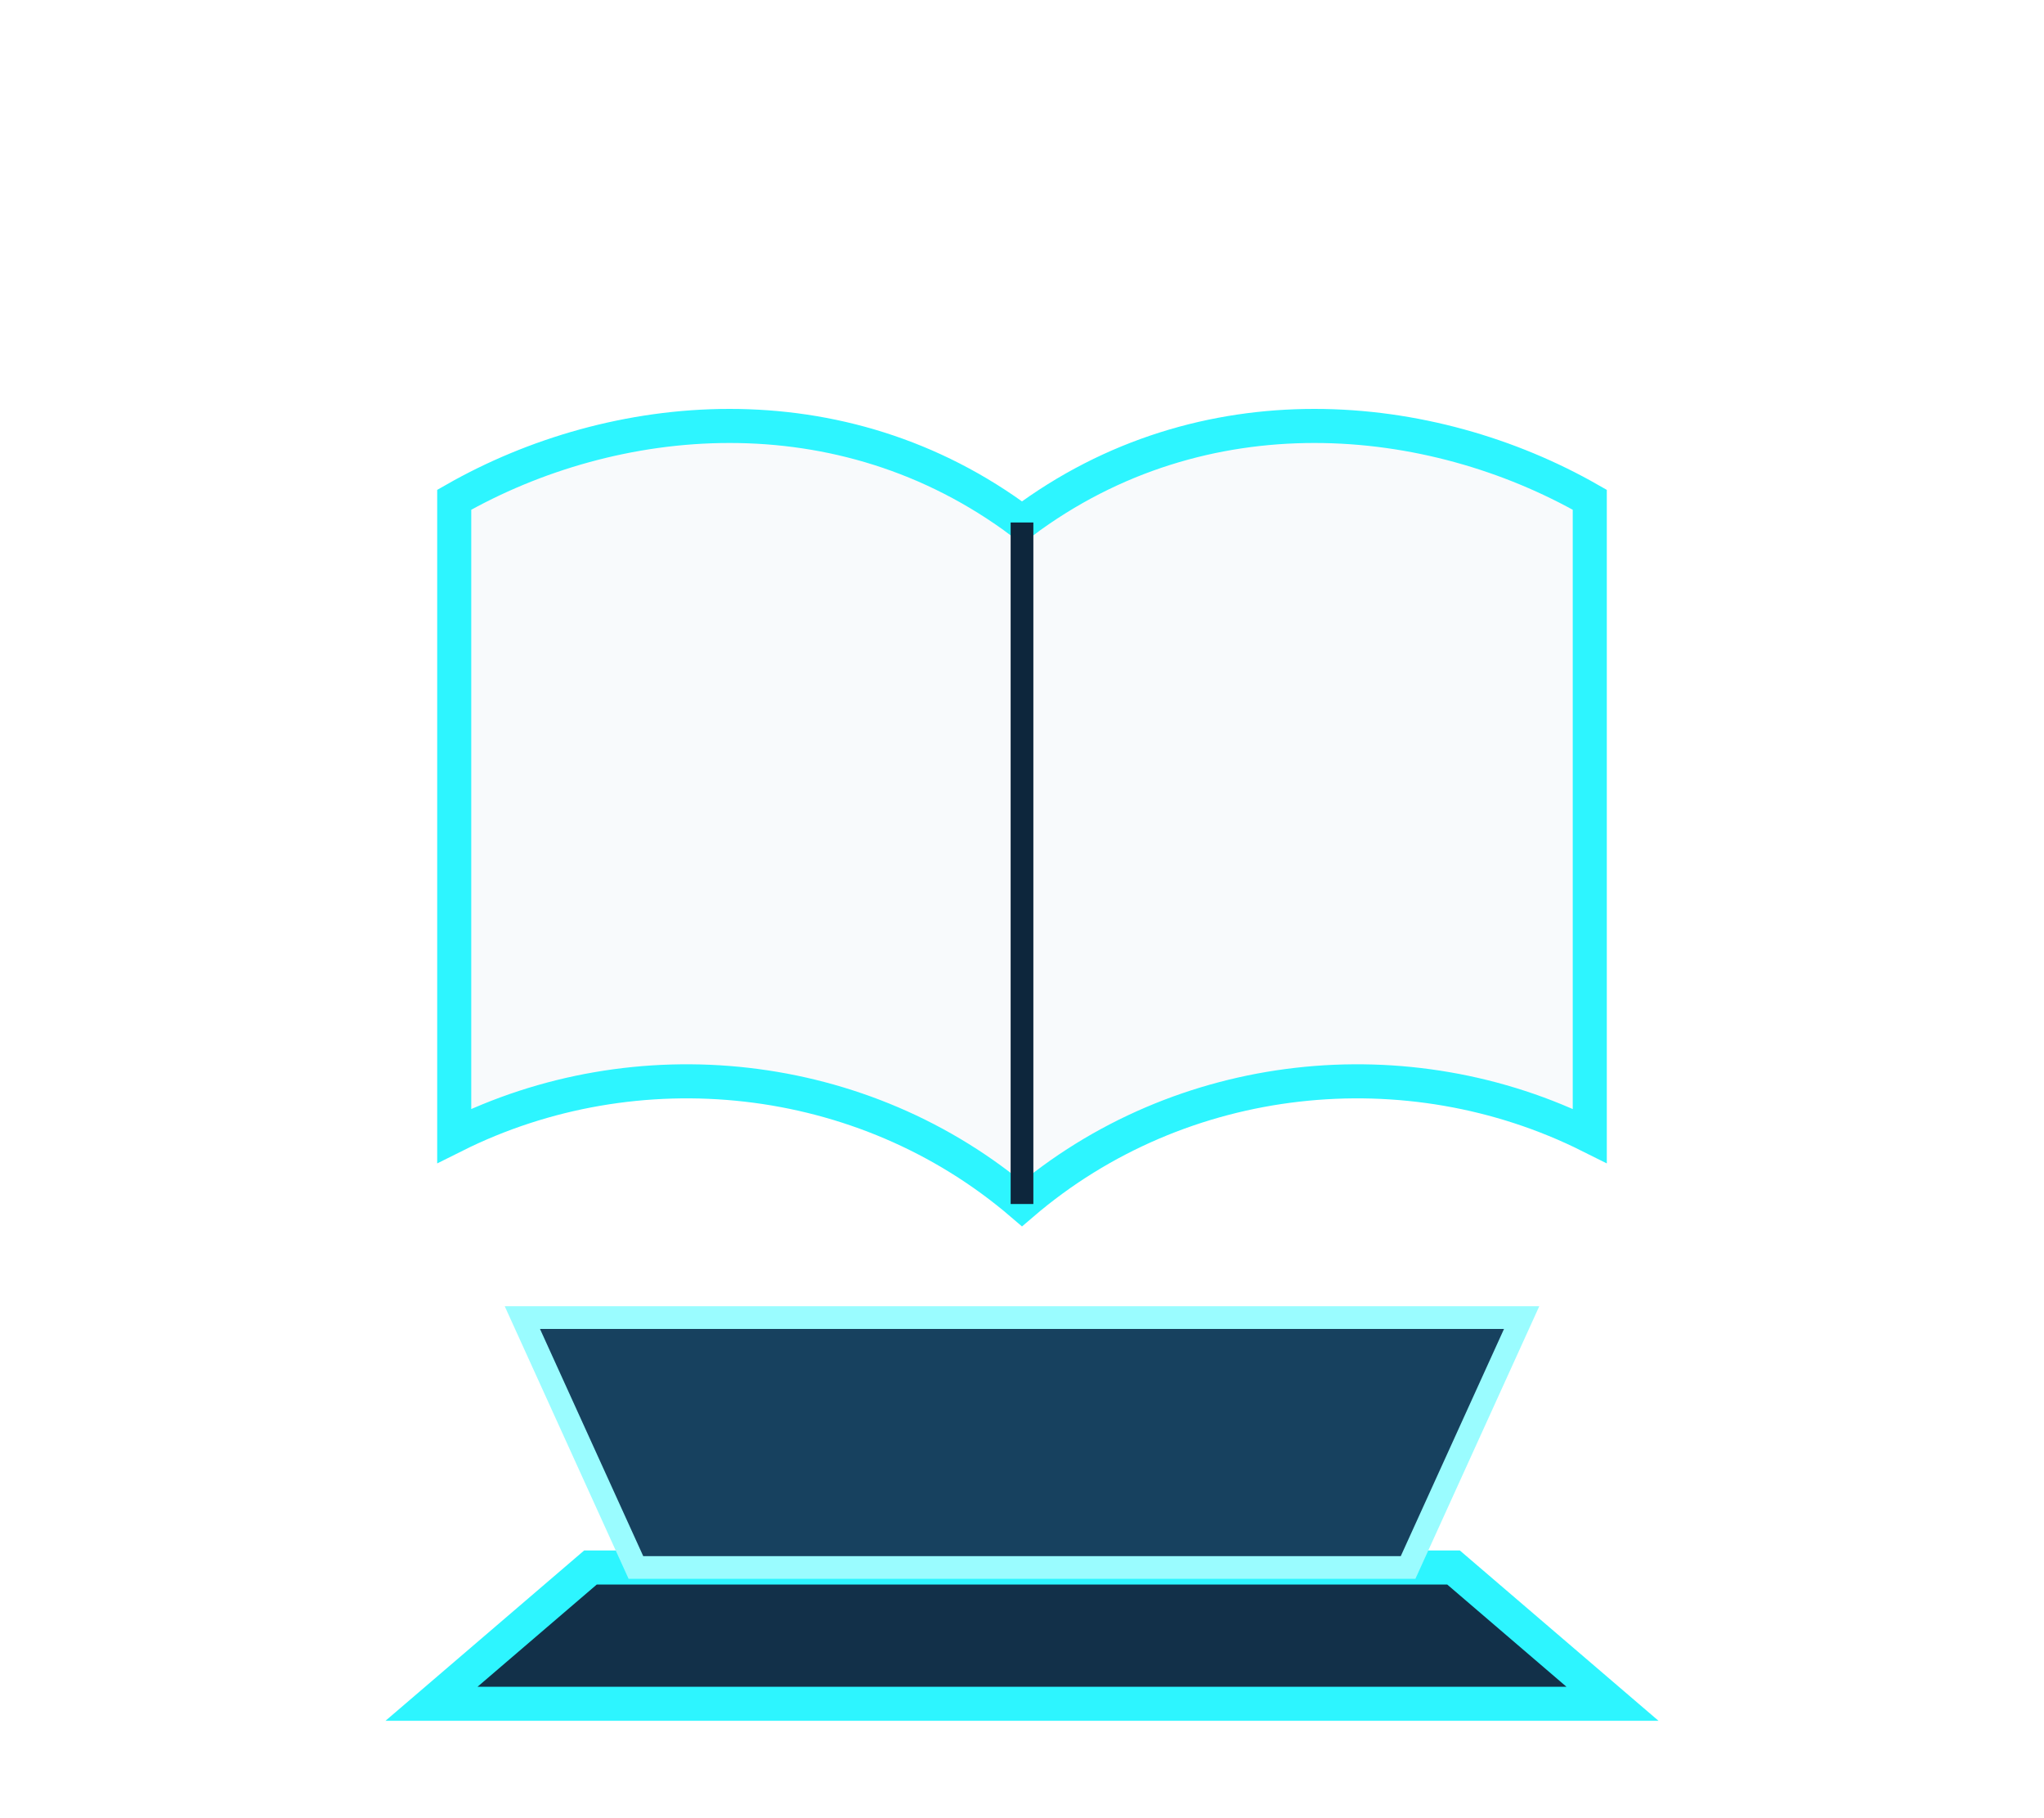
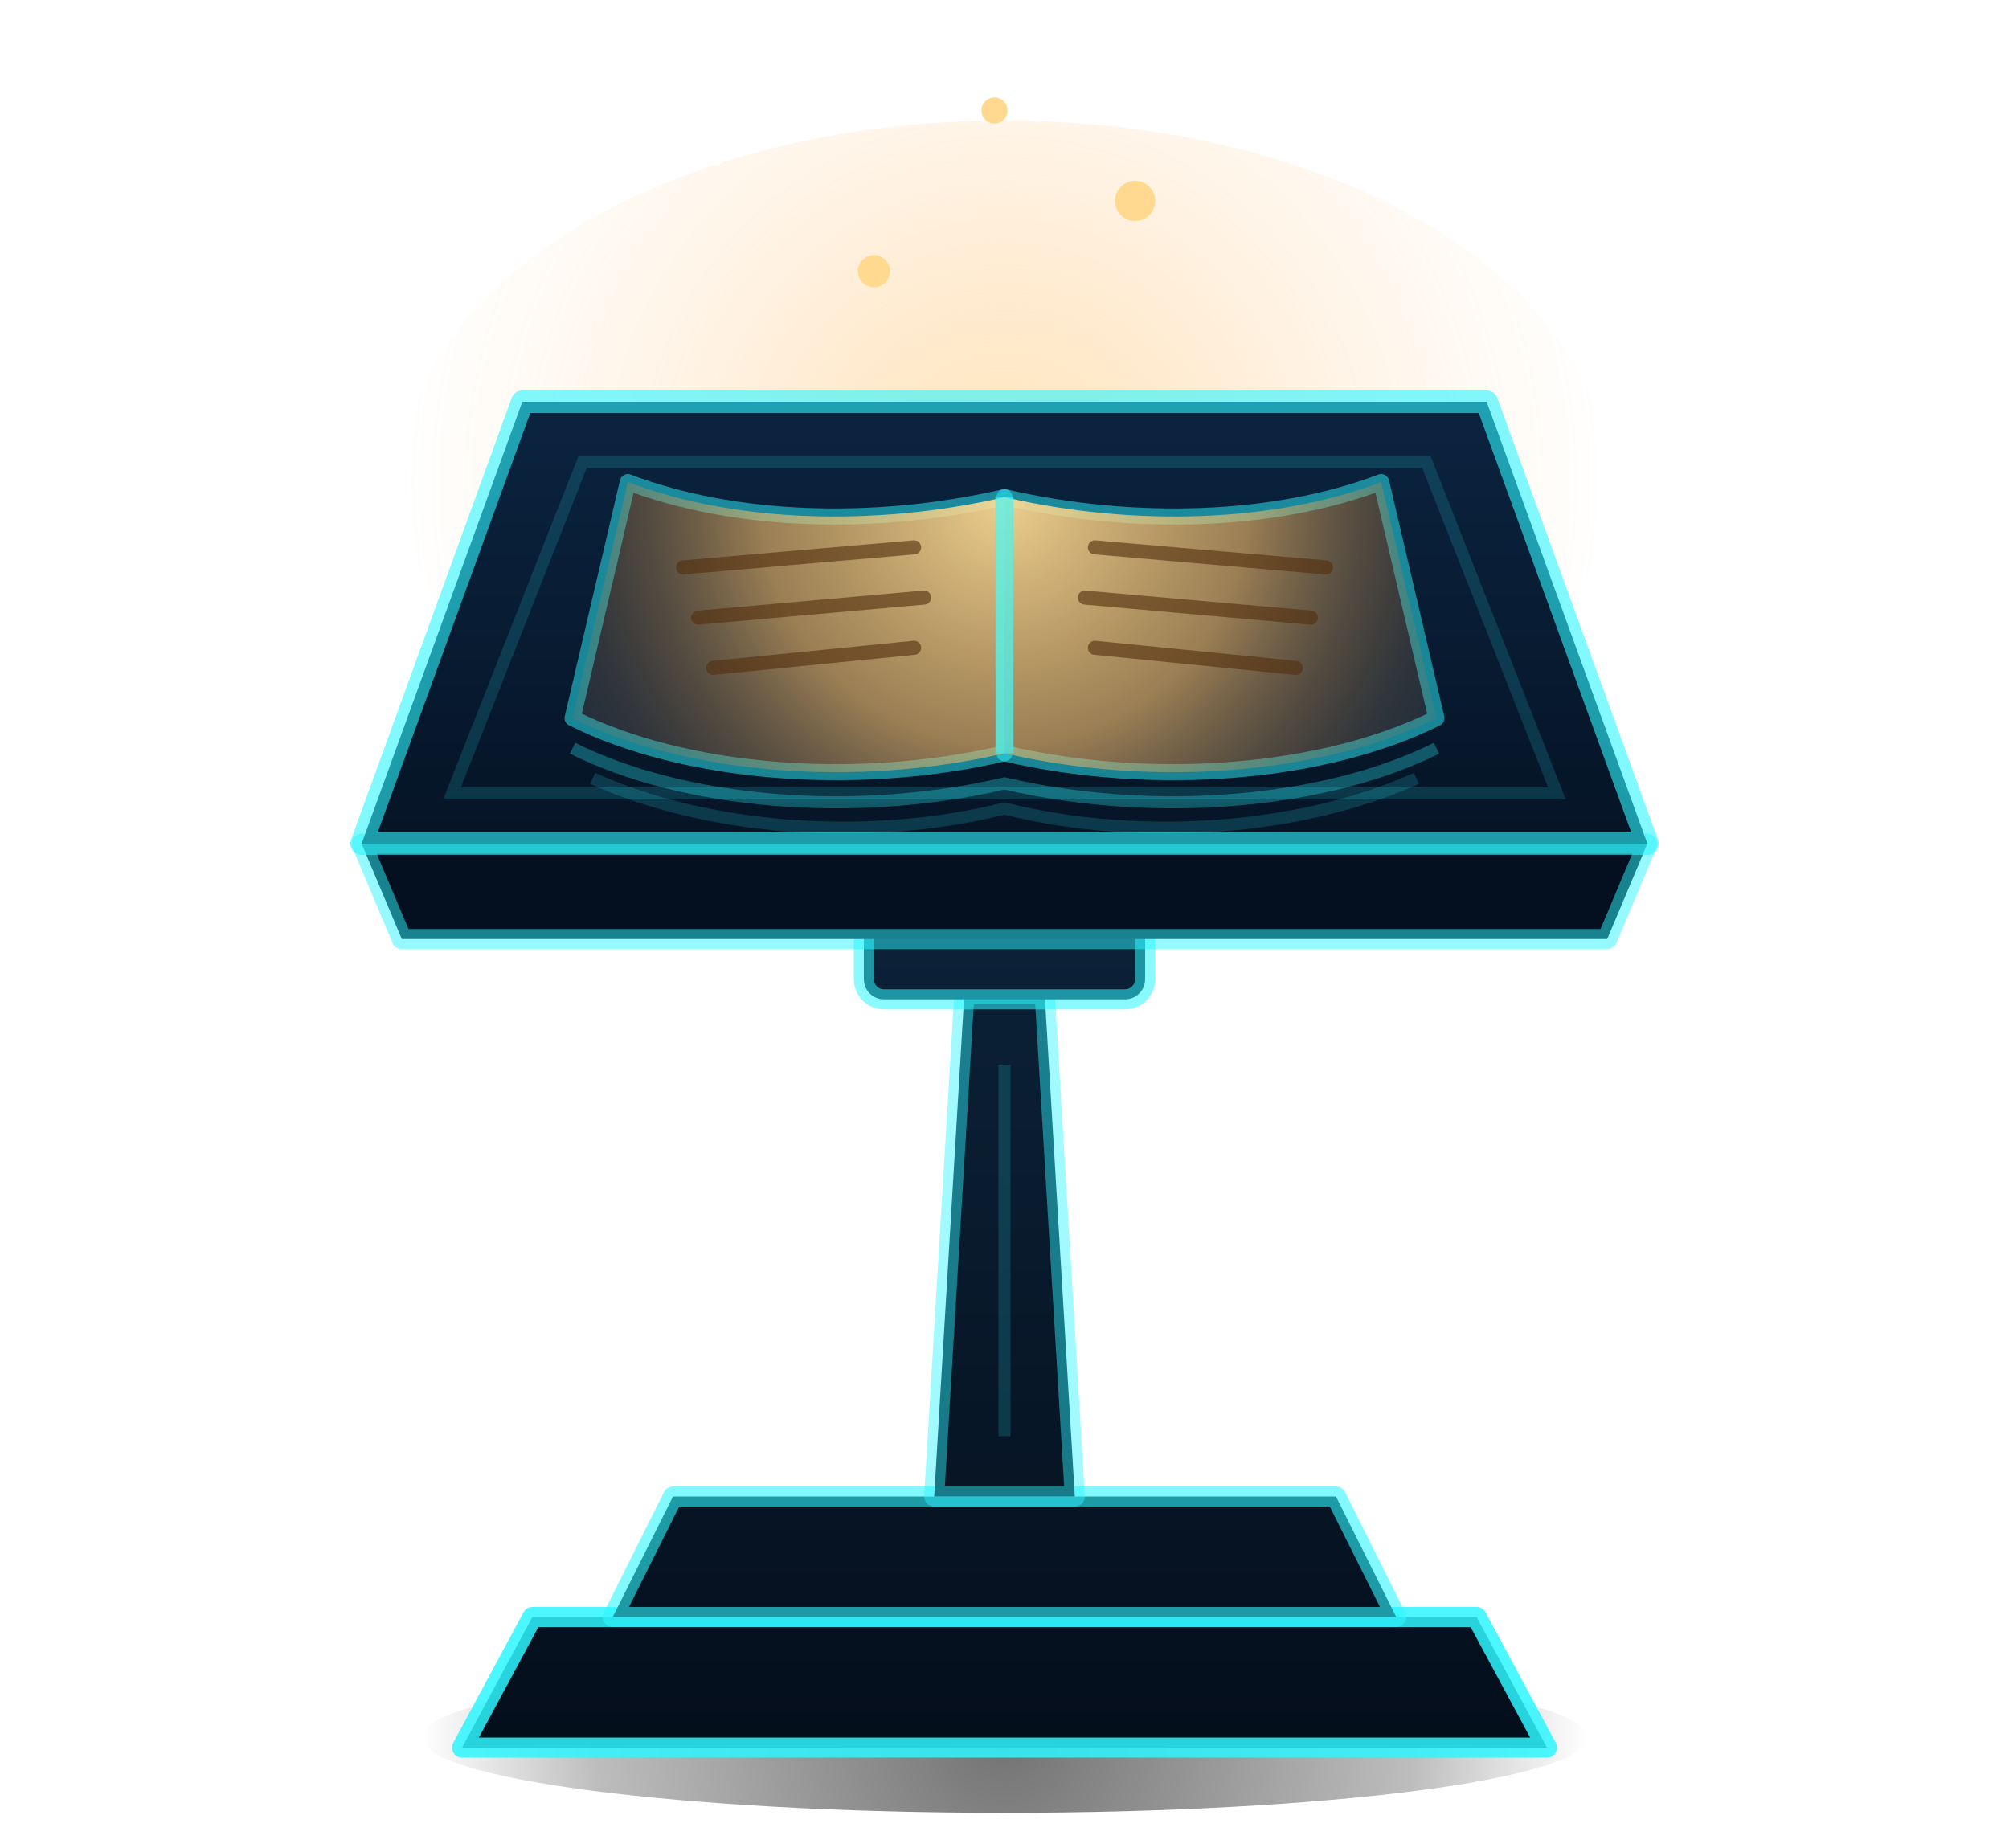
- <svg xmlns="http://www.w3.org/2000/svg" viewBox="0 0 180 160">
-   <path d="M52 138 H128 L142 150 H38 Z" fill="#123049" stroke="#2df5ff" stroke-width="3" />
-   <path d="M46 116 H134 L124 138 H56 Z" fill="#17415f" stroke="#9afcff" stroke-width="2" />
-   <path d="M90 46 C74 34 54 36 40 44 V100 C56 92 76 94 90 106 C104 94 124 92 140 100 V44 C126 36 106 34 90 46 Z" fill="#f8fafc" stroke="#2df5ff" stroke-width="3" />
-   <path d="M90 46 V106" stroke="#0d263c" stroke-width="2" />
+ <svg xmlns="http://www.w3.org/2000/svg" data-piece-art="arcane-spire-v2" viewBox="0 0 200 184">
+   <defs>
+     <radialGradient id="aura" gradientUnits="userSpaceOnUse" cx="100" cy="48" r="60">
+       <stop offset="0" stop-color="rgba(255,205,120,0.5)" />
+       <stop offset="0.55" stop-color="rgba(255,180,90,0.16)" />
+       <stop offset="1" stop-color="rgba(255,180,90,0)" />
+     </radialGradient>
+     <radialGradient id="pages" gradientUnits="userSpaceOnUse" cx="100" cy="50" r="54">
+       <stop offset="0" stop-color="rgba(255,222,150,0.92)" />
+       <stop offset="0.45" stop-color="rgba(248,186,98,0.6)" />
+       <stop offset="0.8" stop-color="rgba(166,106,42,0.22)" />
+       <stop offset="1" stop-color="rgba(120,70,24,0.08)" />
+     </radialGradient>
+     <linearGradient id="desk" gradientUnits="userSpaceOnUse" x1="0" y1="40" x2="0" y2="94">
+       <stop offset="0" stop-color="#0b2440" />
+       <stop offset="1" stop-color="#04101f" />
+     </linearGradient>
+     <linearGradient id="stone" gradientUnits="userSpaceOnUse" x1="0" y1="90" x2="0" y2="176">
+       <stop offset="0" stop-color="#0c2238" />
+       <stop offset="1" stop-color="#040e1b" />
+     </linearGradient>
+     <radialGradient id="shadow" gradientUnits="userSpaceOnUse" cx="100" cy="173" r="58">
+       <stop offset="0" stop-color="rgba(0,0,0,0.55)" />
+       <stop offset="0.7" stop-color="rgba(0,0,0,0.26)" />
+       <stop offset="1" stop-color="rgba(0,0,0,0)" />
+     </radialGradient>
+   </defs>
+   <ellipse class="tome-svg-aura" cx="100" cy="48" rx="60" ry="36" fill="url(#aura)" />
+   <ellipse cx="100" cy="173" rx="58" ry="7.5" fill="url(#shadow)" />
+   <polygon points="46,174 154,174 147,161 53,161" fill="url(#stone)" stroke="rgba(45,245,255,0.85)" stroke-width="2" stroke-linejoin="round" />
+   <polygon points="61,161 139,161 133,149 67,149" fill="url(#stone)" stroke="rgba(45,245,255,0.6)" stroke-width="2" stroke-linejoin="round" />
+   <polygon points="93,149 107,149 104,99 96,99" fill="url(#stone)" stroke="rgba(45,245,255,0.45)" stroke-width="2" stroke-linejoin="round" />
+   <path d="M100 106 V143" stroke="rgba(45,245,255,0.16)" stroke-width="1.2" />
+   <rect x="86" y="90.5" width="28" height="9" rx="2" fill="url(#stone)" stroke="rgba(45,245,255,0.55)" stroke-width="2" />
+   <polygon points="36,84 164,84 160,93.5 40,93.5" fill="#04101f" stroke="rgba(45,245,255,0.5)" stroke-width="2" stroke-linejoin="round" />
+   <polygon class="tome-svg-desk-face" points="52,40 148,40 164,84 36,84" fill="url(#desk)" stroke="rgba(45,245,255,0.6)" stroke-width="2.25" stroke-linejoin="round" />
+   <polygon points="58,46 142,46 155,79 45,79" fill="none" stroke="rgba(45,245,255,0.15)" stroke-width="1.2" />
+   <path d="M100 75 C85 78.5 68 77 57 71.5 L62.5 48 C73 52 87 52.5 100 49.5 Z" fill="#0d2540" stroke="rgba(45,245,255,0.5)" stroke-width="1.6" stroke-linejoin="round" />
+   <path d="M100 75 C115 78.5 132 77 143 71.5 L137.5 48 C127 52 113 52.5 100 49.5 Z" fill="#0d2540" stroke="rgba(45,245,255,0.5)" stroke-width="1.6" stroke-linejoin="round" />
+   <path d="M57 74.5 C68 80 85 81.5 100 78 C115 81.5 132 80 143 74.5" fill="none" stroke="rgba(45,245,255,0.3)" stroke-width="1.2" />
+   <path d="M59 77.5 C70 82.5 86 84 100 80.5 C114 84 130 82.5 141 77.5" fill="none" stroke="rgba(45,245,255,0.3)" stroke-width="1.2" opacity="0.55" />
+   <g class="tome-svg-pages">
+     <path d="M100 75 C85 78.5 68 77 57 71.5 L62.5 48 C73 52 87 52.5 100 49.5 Z" fill="url(#pages)" />
+     <path d="M100 75 C115 78.5 132 77 143 71.5 L137.5 48 C127 52 113 52.5 100 49.5 Z" fill="url(#pages)" />
+     <g stroke="rgba(82,46,12,0.6)" stroke-width="1.4" stroke-linecap="round">
+       <path d="M68 56.5 L91 54.5" />
+       <path d="M69.5 61.5 L92 59.5" />
+       <path d="M71 66.5 L91 64.5" />
+       <path d="M109 54.5 L132 56.5" />
+       <path d="M108 59.5 L130.5 61.5" />
+       <path d="M109 64.5 L129 66.5" />
+     </g>
+   </g>
+   <path d="M100 49.5 V75" stroke="rgba(45,245,255,0.6)" stroke-width="1.8" />
+   <g class="tome-svg-motes" fill="#ffd98f">
+     <circle class="tome-svg-mote" cx="87" cy="27" r="1.6" />
+     <circle class="tome-svg-mote" cx="113" cy="20" r="2" />
+     <circle class="tome-svg-mote" cx="99" cy="11" r="1.3" />
+   </g>
</svg>
